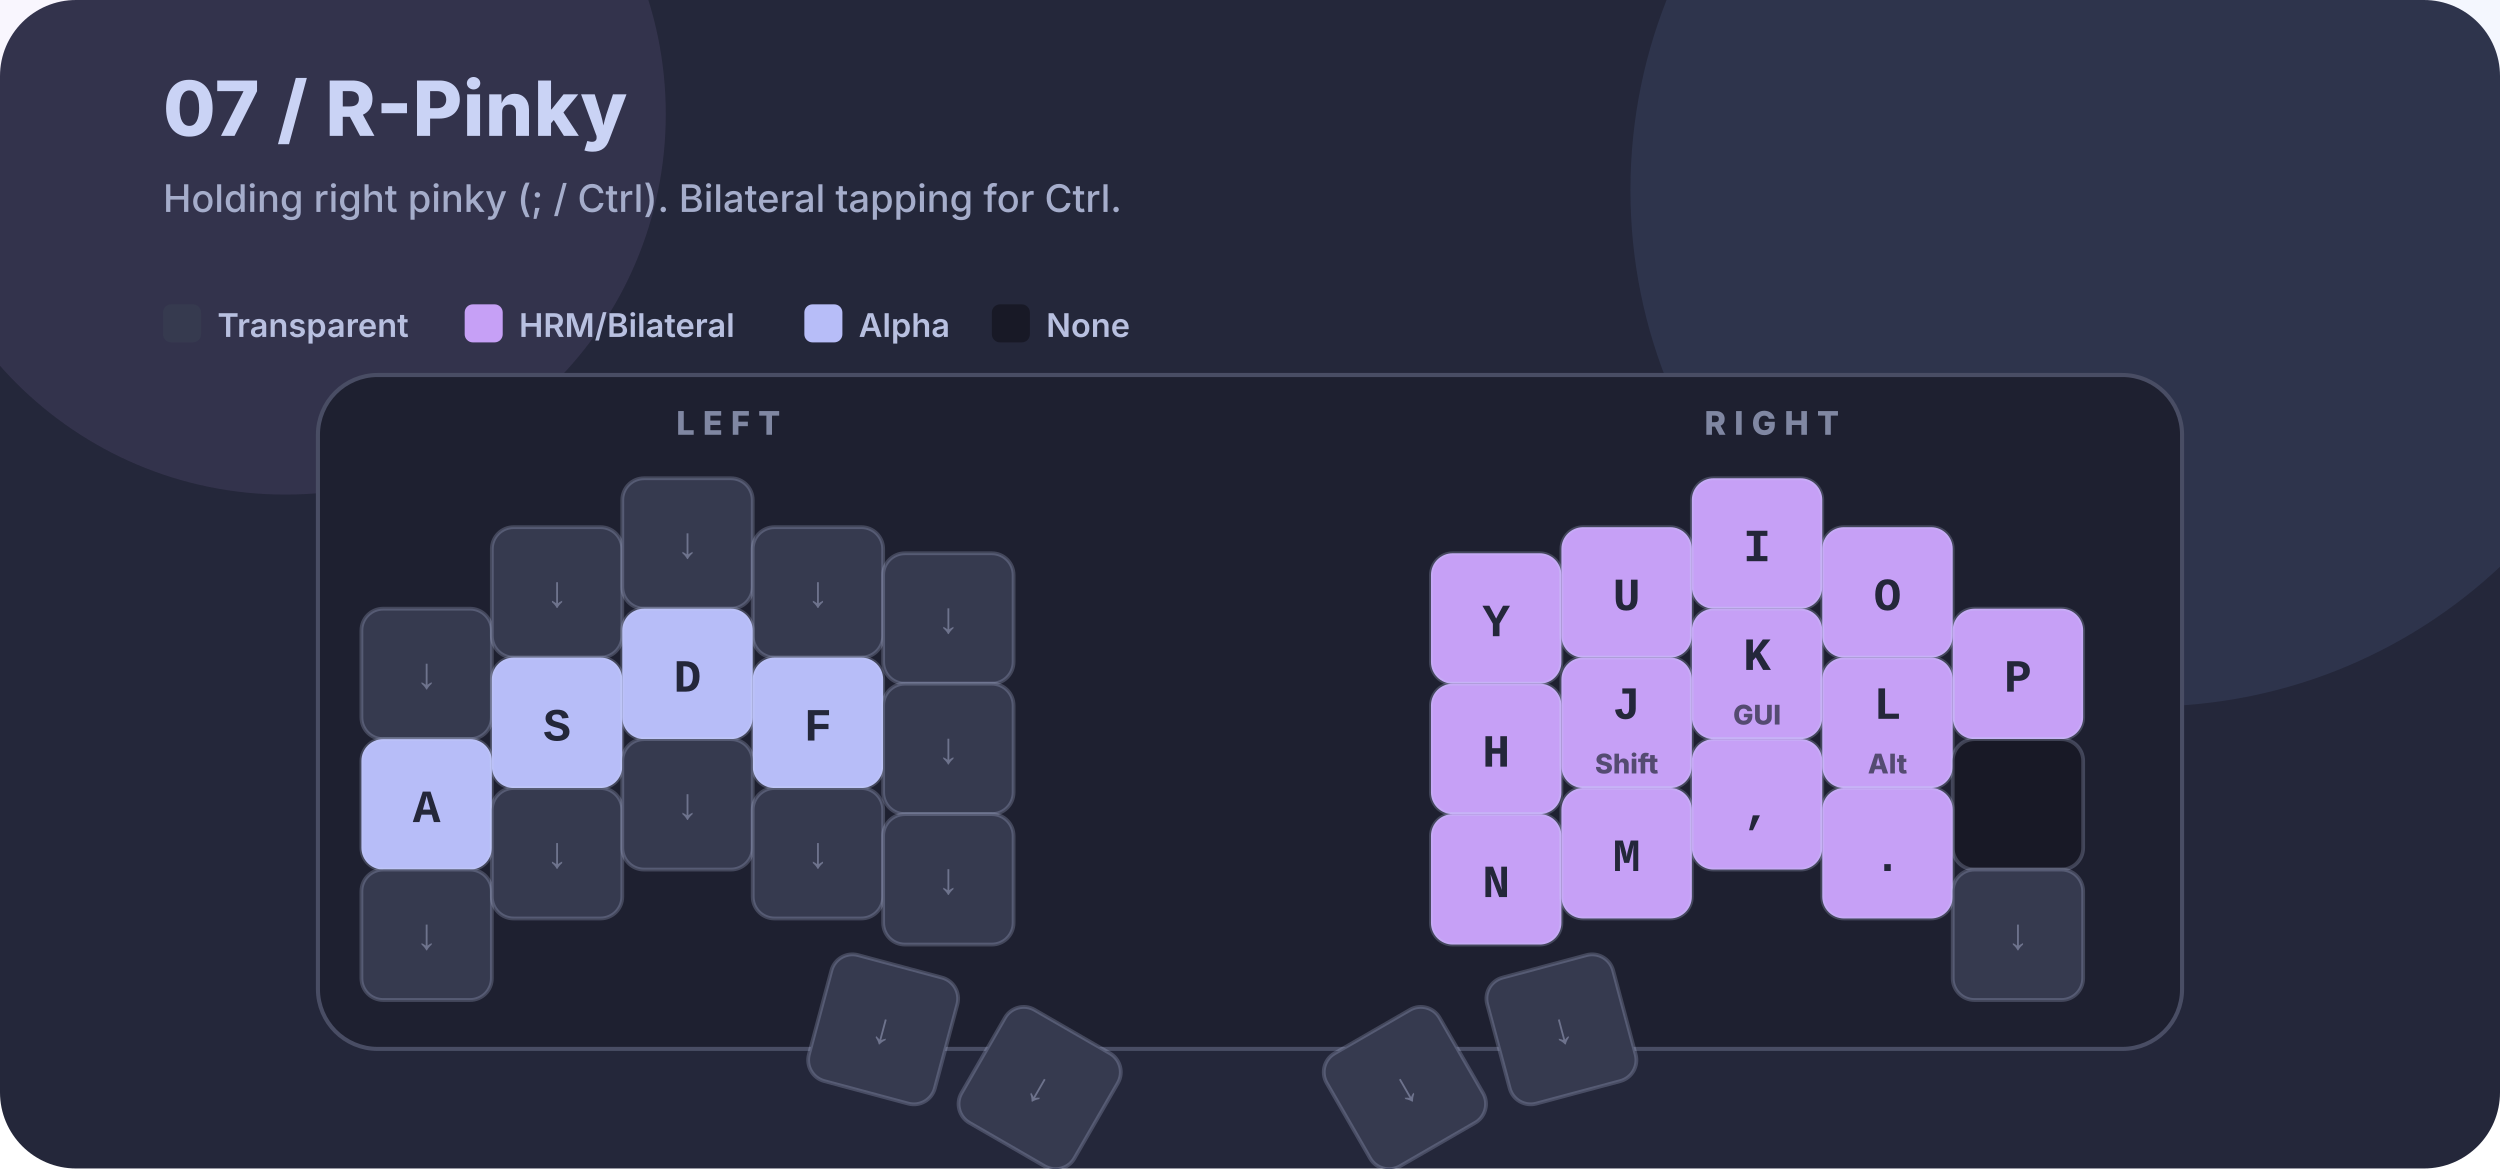
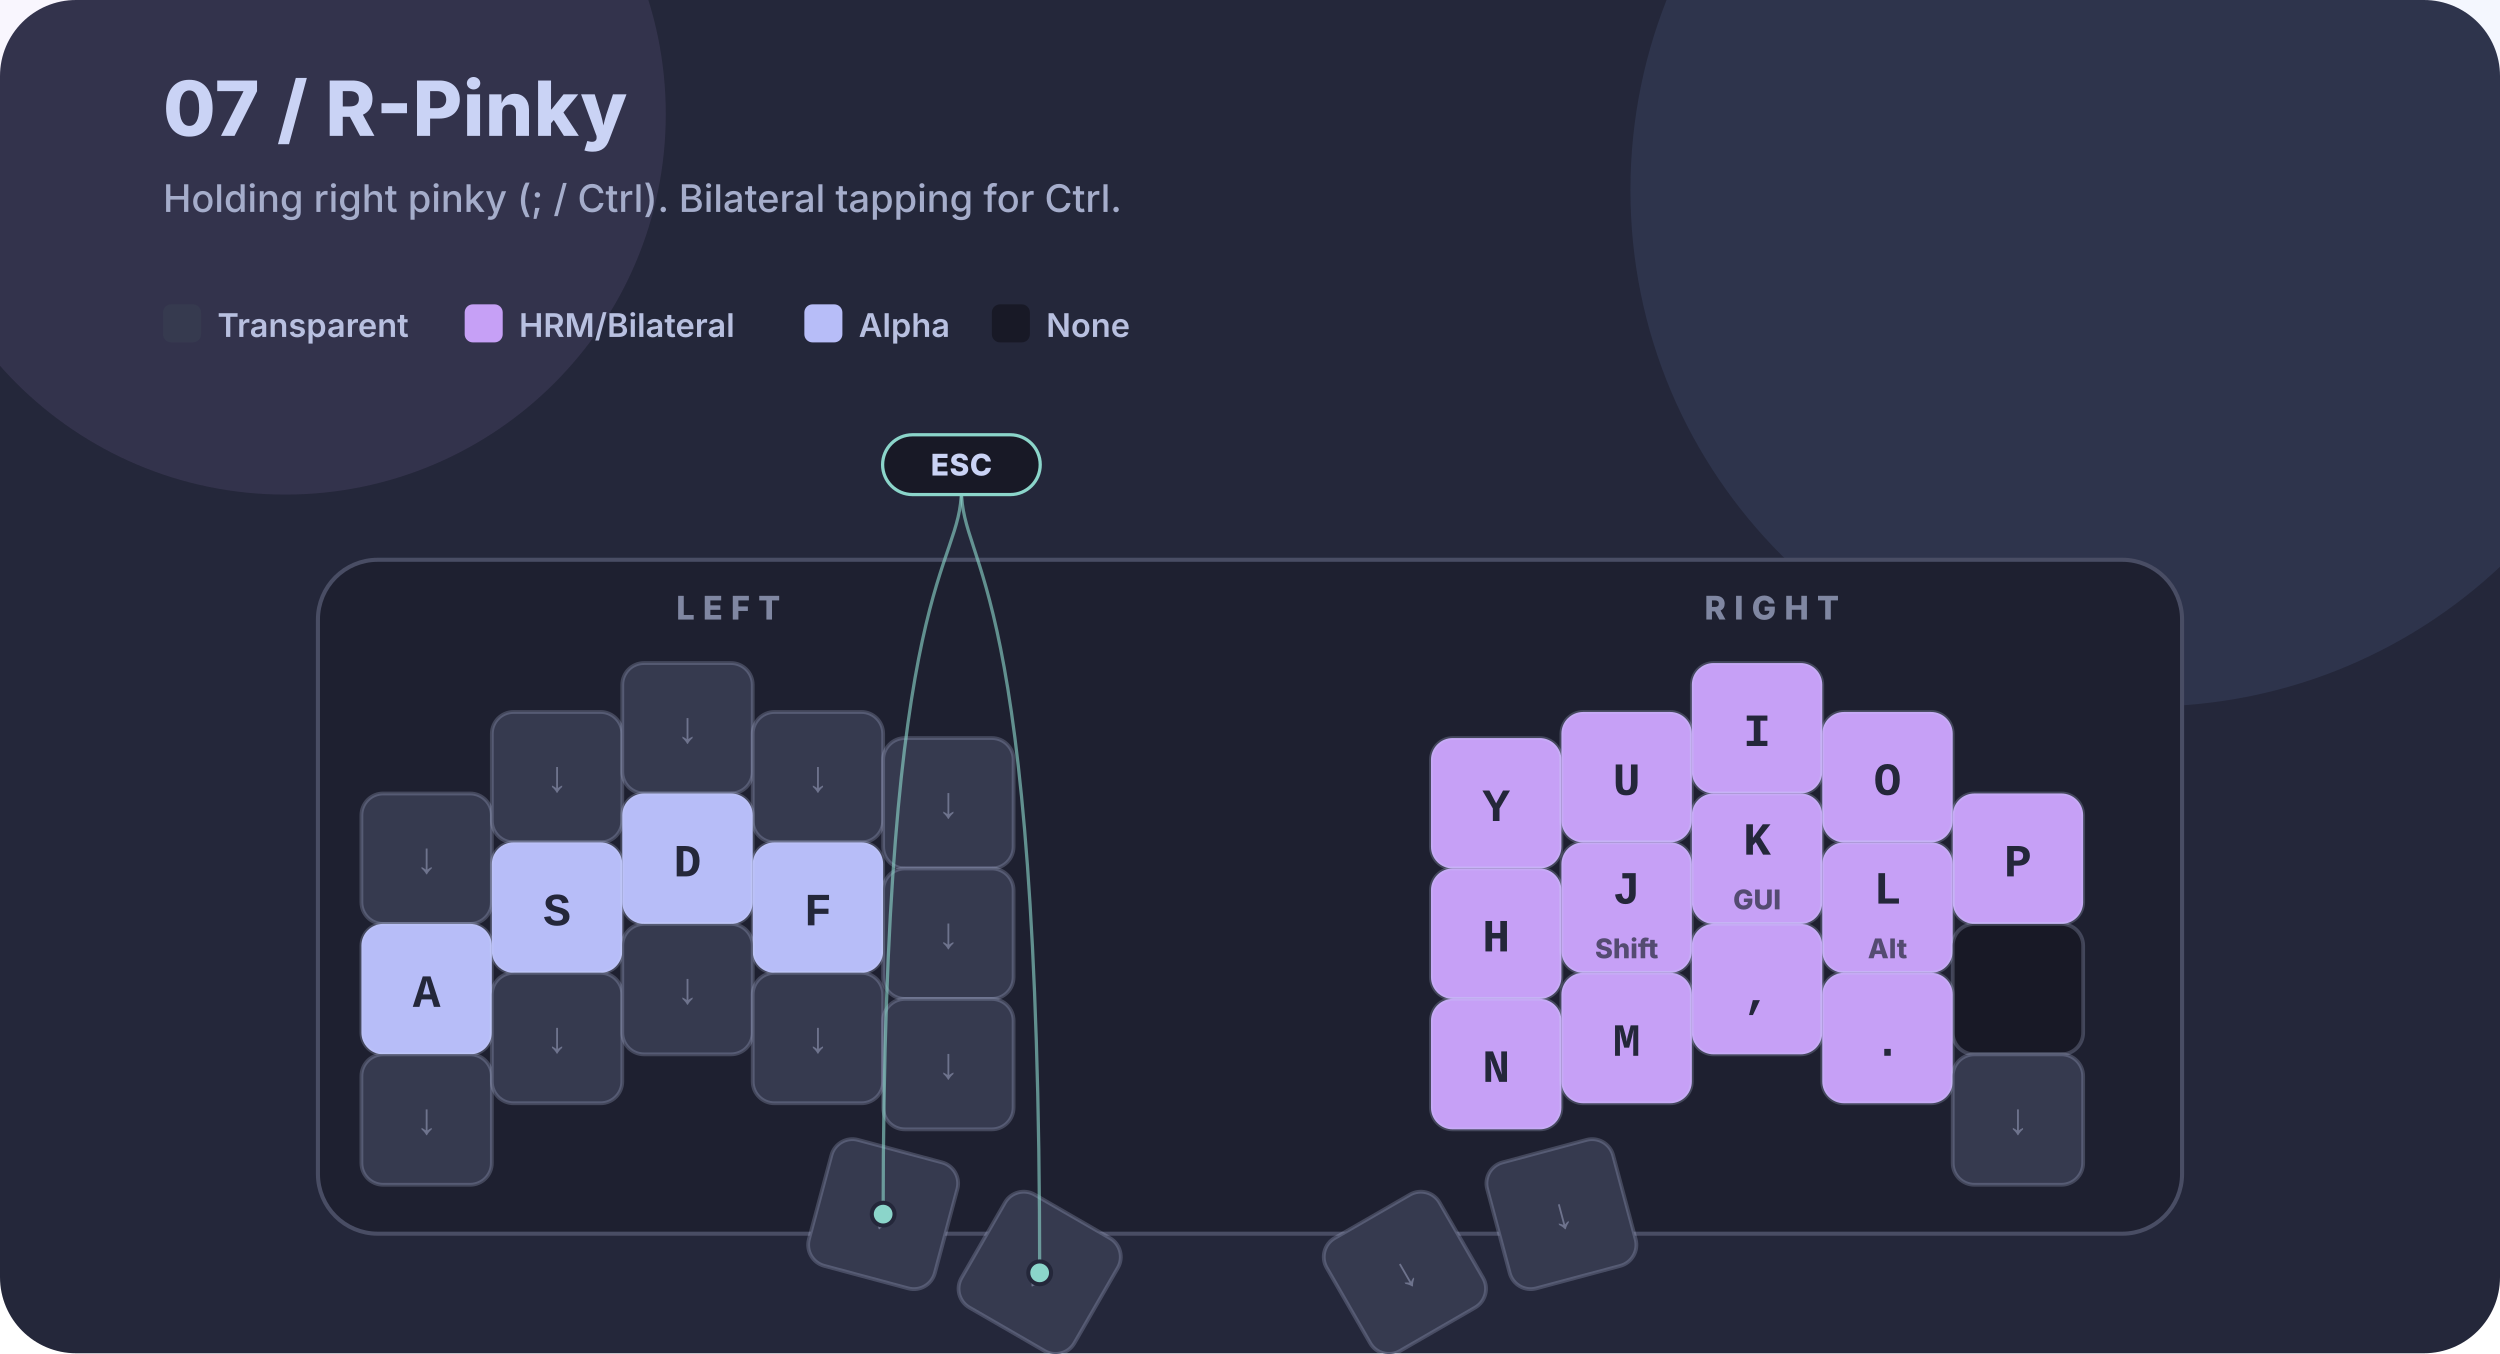
- <svg xmlns="http://www.w3.org/2000/svg" width="920" height="430" viewBox="0 0 920 430" role="img" aria-labelledby="title desc">
+ <svg xmlns="http://www.w3.org/2000/svg" width="920" height="498" viewBox="0 0 920 498" role="img" aria-labelledby="title desc">
  <style>
    .title { font: 800 28px Inter, Avenir Next, Segoe UI, sans-serif; fill: #cad3f5; letter-spacing: .2px; }
    .subtitle { font: 500 14px Inter, Avenir Next, Segoe UI, sans-serif; fill: #a5adcb; }
    .legend-text { font: 600 12px Inter, Avenir Next, Segoe UI, sans-serif; fill: #b8c0e0; }
    .half { font: 800 12px Inter, Avenir Next, Segoe UI, sans-serif; fill: #8087a2; letter-spacing: 3px; text-anchor: middle; }
    .tap { font-family: Berkeley Mono, SFMono-Regular, Consolas, Liberation Mono, monospace; font-weight: 800; text-anchor: middle; dominant-baseline: central; }
    .tap.transparent { font-size: 16px; fill: #6e738d; }
    .hold { font: 800 10px Inter, Avenir Next, Segoe UI, sans-serif; text-anchor: middle; dominant-baseline: central; }
    .key { stroke: rgba(202,211,245,.22); stroke-width: 1.4; }
    .shortcut path { fill: none; stroke: #8bd5ca; stroke-width: 1.2; opacity: .62; stroke-linecap: round; }
    .shortcut circle { fill: #8bd5ca; stroke: #24273a; stroke-width: 1.5; }
    .shortcut rect { fill: #181926; stroke: #8bd5ca; stroke-width: 1.2; }
    .shortcut text { font: 800 11px Inter, Avenir Next, Segoe UI, sans-serif; fill: #cad3f5; text-anchor: middle; letter-spacing: .2px; }
  </style>
-   <rect x="0" y="0" width="920" height="430" rx="28" fill="#24273a" />
+   <rect x="0" y="0" width="920" height="498" rx="28" fill="#24273a" />
  <circle cx="105" cy="42" r="140" fill="#c6a0f6" opacity="0.10" />
  <circle cx="790" cy="70" r="190" fill="#8aadf4" opacity="0.10" />
  <text x="60" y="50" class="title">07 / R-Pinky</text>
  <text x="60" y="78" class="subtitle">Holding right pinky (; / Ctrl). Bilateral tapping for Ctrl.</text>
  <rect x="60" y="112" width="14" height="14" rx="3" fill="#363a4f" />
  <text x="80" y="124" class="legend-text">Transparent</text>
  <rect x="171" y="112" width="14" height="14" rx="3" fill="#c6a0f6" />
  <text x="191" y="124" class="legend-text">HRM/Bilateral</text>
  <rect x="296" y="112" width="14" height="14" rx="3" fill="#b7bdf8" />
  <text x="316" y="124" class="legend-text">Alpha</text>
  <rect x="365" y="112" width="14" height="14" rx="3" fill="#181926" />
  <text x="385" y="124" class="legend-text">None</text>
-   <rect x="117" y="138" width="686" height="248" rx="22" fill="#1e2030" stroke="#494d64" stroke-width="1.5" />
-   <text x="268" y="160" class="half">LEFT</text>
-   <text x="652" y="160" class="half">RIGHT</text>
-   <g transform="translate(133 176)">
+   <rect x="117" y="206" width="686" height="248" rx="22" fill="#1e2030" stroke="#494d64" stroke-width="1.5" />
+   <text x="268" y="228" class="half">LEFT</text>
+   <text x="652" y="228" class="half">RIGHT</text>
+   <g transform="translate(133 244)">
    <rect class="key" x="0" y="48" width="48" height="48" rx="8" fill="#363a4f" />
    <text x="24" y="73" class="tap transparent">↓</text>
    <rect class="key" x="48" y="18" width="48" height="48" rx="8" fill="#363a4f" />
    <text x="72" y="43" class="tap transparent">↓</text>
    <rect class="key" x="96" y="0" width="48" height="48" rx="8" fill="#363a4f" />
    <text x="120" y="25" class="tap transparent">↓</text>
    <rect class="key" x="144" y="18" width="48" height="48" rx="8" fill="#363a4f" />
    <text x="168" y="43" class="tap transparent">↓</text>
    <rect class="key" x="192" y="27.6" width="48" height="48" rx="8" fill="#363a4f" />
    <text x="216" y="52.6" class="tap transparent">↓</text>
    <rect class="key" x="393.6" y="27.6" width="48" height="48" rx="8" fill="#c6a0f6" />
    <text x="417.6" y="53.6" class="tap" style="font-size:17px;fill:#24273a">Y</text>
    <rect class="key" x="441.6" y="18" width="48" height="48" rx="8" fill="#c6a0f6" />
    <text x="465.6" y="44" class="tap" style="font-size:17px;fill:#24273a">U</text>
    <rect class="key" x="489.6" y="0" width="48" height="48" rx="8" fill="#c6a0f6" />
    <text x="513.6" y="26" class="tap" style="font-size:17px;fill:#24273a">I</text>
    <rect class="key" x="537.6" y="18" width="48" height="48" rx="8" fill="#c6a0f6" />
    <text x="561.6" y="44" class="tap" style="font-size:17px;fill:#24273a">O</text>
    <rect class="key" x="585.6" y="48" width="48" height="48" rx="8" fill="#c6a0f6" />
    <text x="609.6" y="74" class="tap" style="font-size:17px;fill:#24273a">P</text>
    <rect class="key" x="0" y="96" width="48" height="48" rx="8" fill="#b7bdf8" />
    <text x="24" y="122" class="tap" style="font-size:17px;fill:#24273a">A</text>
    <rect class="key" x="48" y="66" width="48" height="48" rx="8" fill="#b7bdf8" />
    <text x="72" y="92" class="tap" style="font-size:17px;fill:#24273a">S</text>
    <rect class="key" x="96" y="48" width="48" height="48" rx="8" fill="#b7bdf8" />
    <text x="120" y="74" class="tap" style="font-size:17px;fill:#24273a">D</text>
    <rect class="key" x="144" y="66" width="48" height="48" rx="8" fill="#b7bdf8" />
    <text x="168" y="92" class="tap" style="font-size:17px;fill:#24273a">F</text>
    <rect class="key" x="192" y="75.6" width="48" height="48" rx="8" fill="#363a4f" />
    <text x="216" y="100.6" class="tap transparent">↓</text>
    <rect class="key" x="393.6" y="75.6" width="48" height="48" rx="8" fill="#c6a0f6" />
    <text x="417.6" y="101.6" class="tap" style="font-size:17px;fill:#24273a">H</text>
    <rect class="key" x="441.6" y="66" width="48" height="48" rx="8" fill="#c6a0f6" />
    <text x="465.6" y="84" class="tap" style="font-size:17px;fill:#24273a">J</text>
    <text x="465.6" y="105" class="hold" style="fill:rgba(36,39,58,0.70)">Shift</text>
    <rect class="key" x="489.6" y="48" width="48" height="48" rx="8" fill="#c6a0f6" />
    <text x="513.6" y="66" class="tap" style="font-size:17px;fill:#24273a">K</text>
    <text x="513.6" y="87" class="hold" style="fill:rgba(36,39,58,0.70)">GUI</text>
    <rect class="key" x="537.6" y="66" width="48" height="48" rx="8" fill="#c6a0f6" />
    <text x="561.6" y="84" class="tap" style="font-size:17px;fill:#24273a">L</text>
    <text x="561.6" y="105" class="hold" style="fill:rgba(36,39,58,0.70)">Alt</text>
    <rect class="key" x="585.6" y="96" width="48" height="48" rx="8" fill="#181926" />
    <rect class="key" x="0" y="144" width="48" height="48" rx="8" fill="#363a4f" />
    <text x="24" y="169" class="tap transparent">↓</text>
    <rect class="key" x="48" y="114" width="48" height="48" rx="8" fill="#363a4f" />
    <text x="72" y="139" class="tap transparent">↓</text>
    <rect class="key" x="96" y="96" width="48" height="48" rx="8" fill="#363a4f" />
    <text x="120" y="121" class="tap transparent">↓</text>
    <rect class="key" x="144" y="114" width="48" height="48" rx="8" fill="#363a4f" />
    <text x="168" y="139" class="tap transparent">↓</text>
    <rect class="key" x="192" y="123.6" width="48" height="48" rx="8" fill="#363a4f" />
    <text x="216" y="148.6" class="tap transparent">↓</text>
    <rect class="key" x="393.6" y="123.6" width="48" height="48" rx="8" fill="#c6a0f6" />
    <text x="417.6" y="149.6" class="tap" style="font-size:17px;fill:#24273a">N</text>
    <rect class="key" x="441.6" y="114" width="48" height="48" rx="8" fill="#c6a0f6" />
    <text x="465.6" y="140" class="tap" style="font-size:17px;fill:#24273a">M</text>
    <rect class="key" x="489.6" y="96" width="48" height="48" rx="8" fill="#c6a0f6" />
    <text x="513.6" y="122" class="tap" style="font-size:17px;fill:#24273a">,</text>
    <rect class="key" x="537.6" y="114" width="48" height="48" rx="8" fill="#c6a0f6" />
    <text x="561.6" y="140" class="tap" style="font-size:17px;fill:#24273a">.</text>
    <rect class="key" x="585.6" y="144" width="48" height="48" rx="8" fill="#363a4f" />
    <text x="609.6" y="169" class="tap transparent">↓</text>
    <g transform="rotate(15 192 202.8)">
      <rect class="key" x="168" y="178.8" width="48" height="48" rx="8" fill="#363a4f" />
      <text x="192" y="203.8" class="tap transparent">↓</text>
    </g>
    <g transform="rotate(30 249.6 224.4)">
      <rect class="key" x="225.6" y="200.4" width="48" height="48" rx="8" fill="#363a4f" />
      <text x="249.6" y="225.4" class="tap transparent">↓</text>
    </g>
    <g transform="rotate(-30 384 224.4)">
      <rect class="key" x="360" y="200.4" width="48" height="48" rx="8" fill="#363a4f" />
      <text x="384" y="225.4" class="tap transparent">↓</text>
    </g>
    <g transform="rotate(-15 441.6 202.8)">
      <rect class="key" x="417.6" y="178.8" width="48" height="48" rx="8" fill="#363a4f" />
      <text x="441.6" y="203.8" class="tap transparent">↓</text>
    </g>
  </g>
+   <g class="shortcut">
+     <path d="M 353.8 180 C 353.8 210, 325.0 210, 325.0 446.8" />
+     <circle cx="325.0" cy="446.8" r="4.2" />
+     <path d="M 353.8 180 C 353.8 210, 382.6 210, 382.6 468.4" />
+     <circle cx="382.6" cy="468.4" r="4.2" />
+     <rect x="324.8" y="160" width="58" height="22" rx="11" />
+     <text x="353.8" y="175">ESC</text>
+   </g>
</svg>
